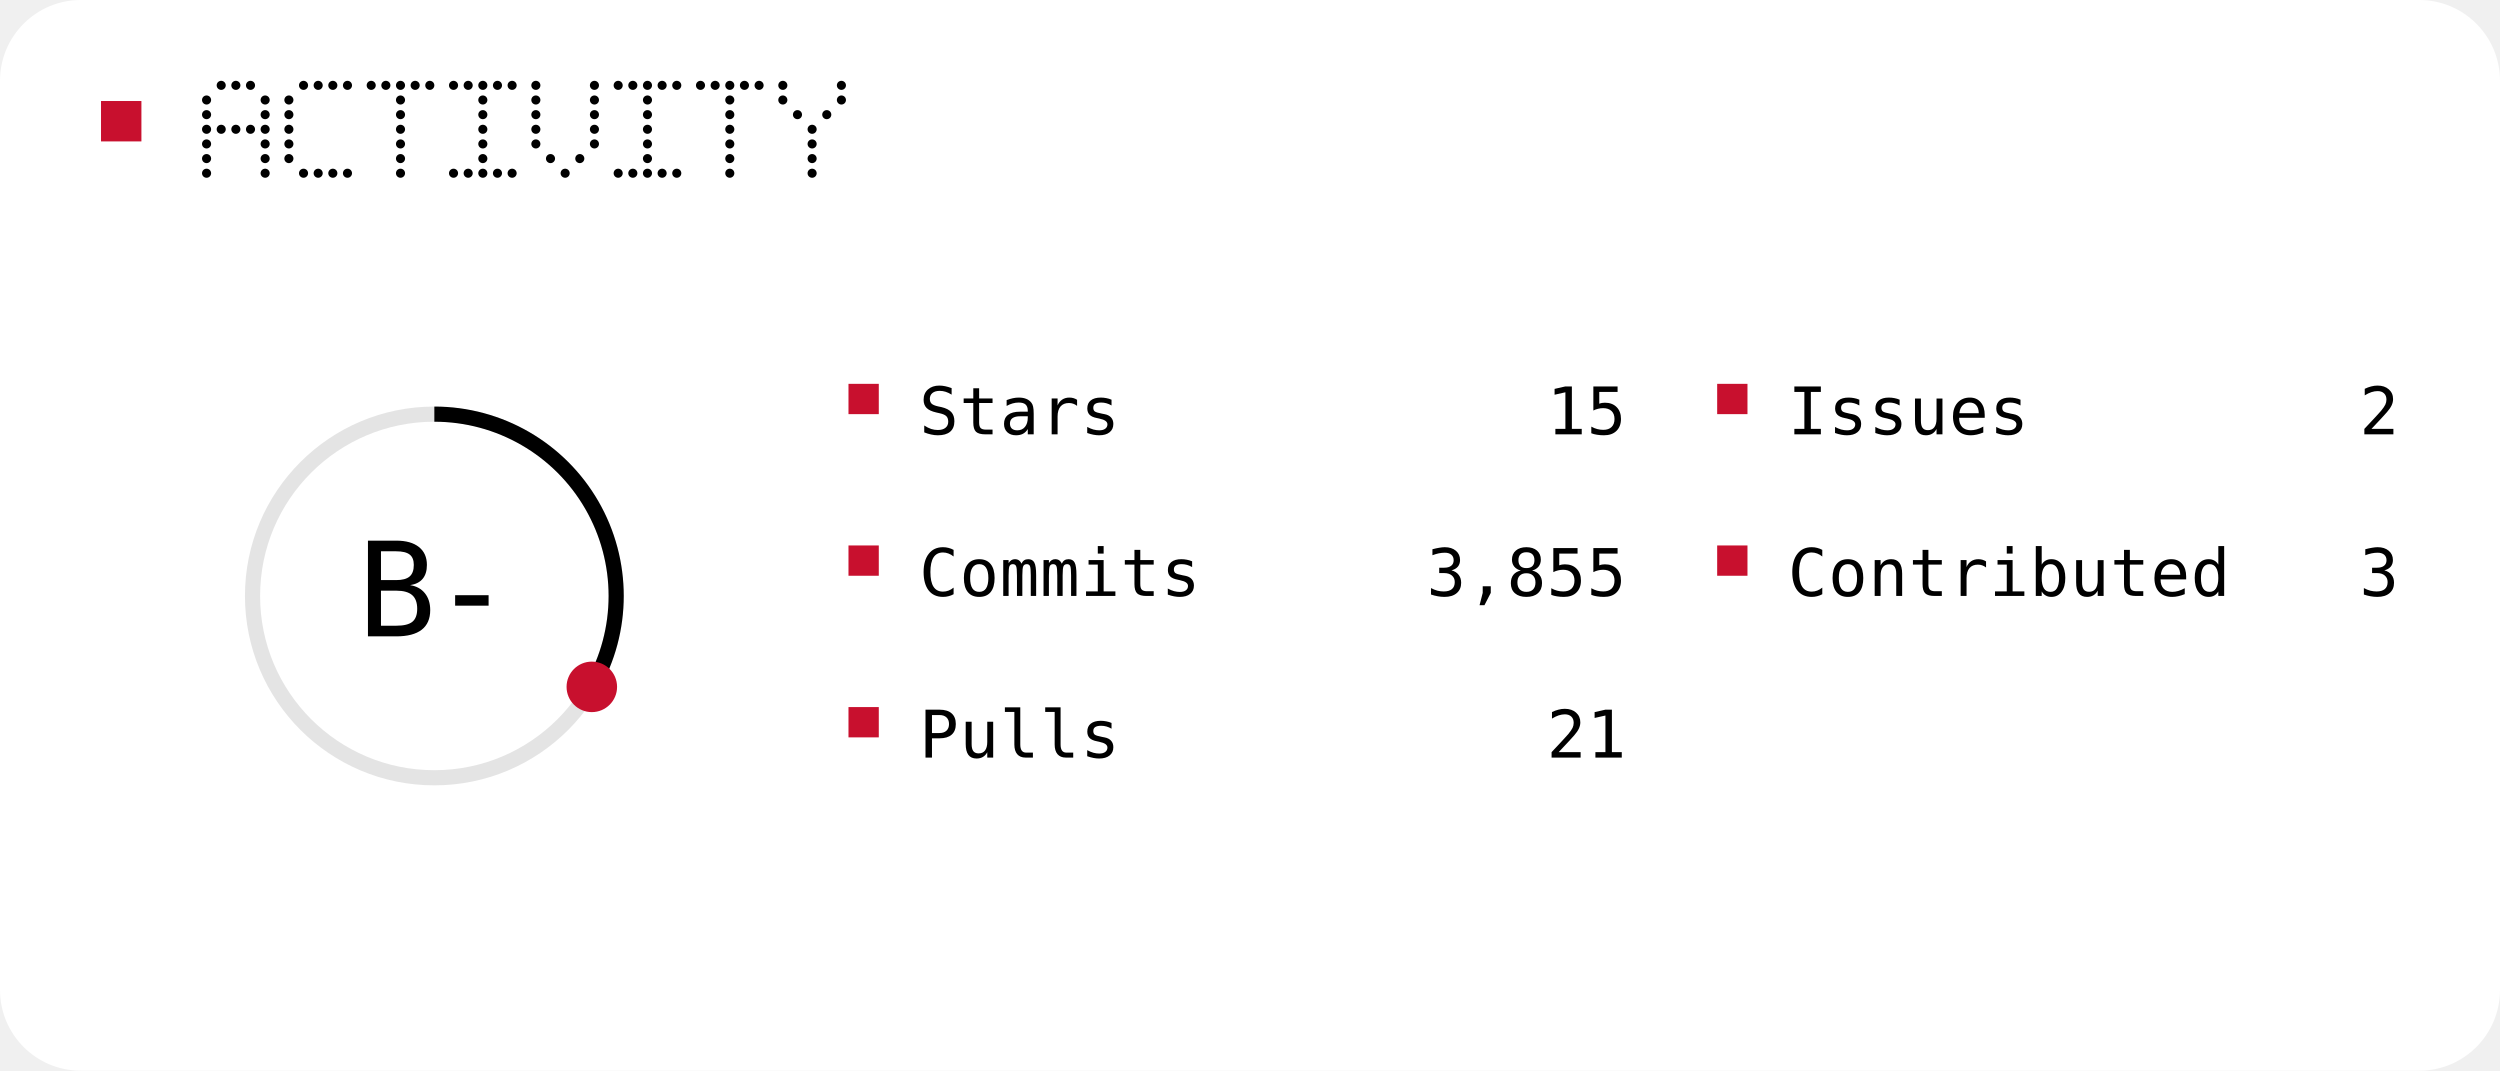
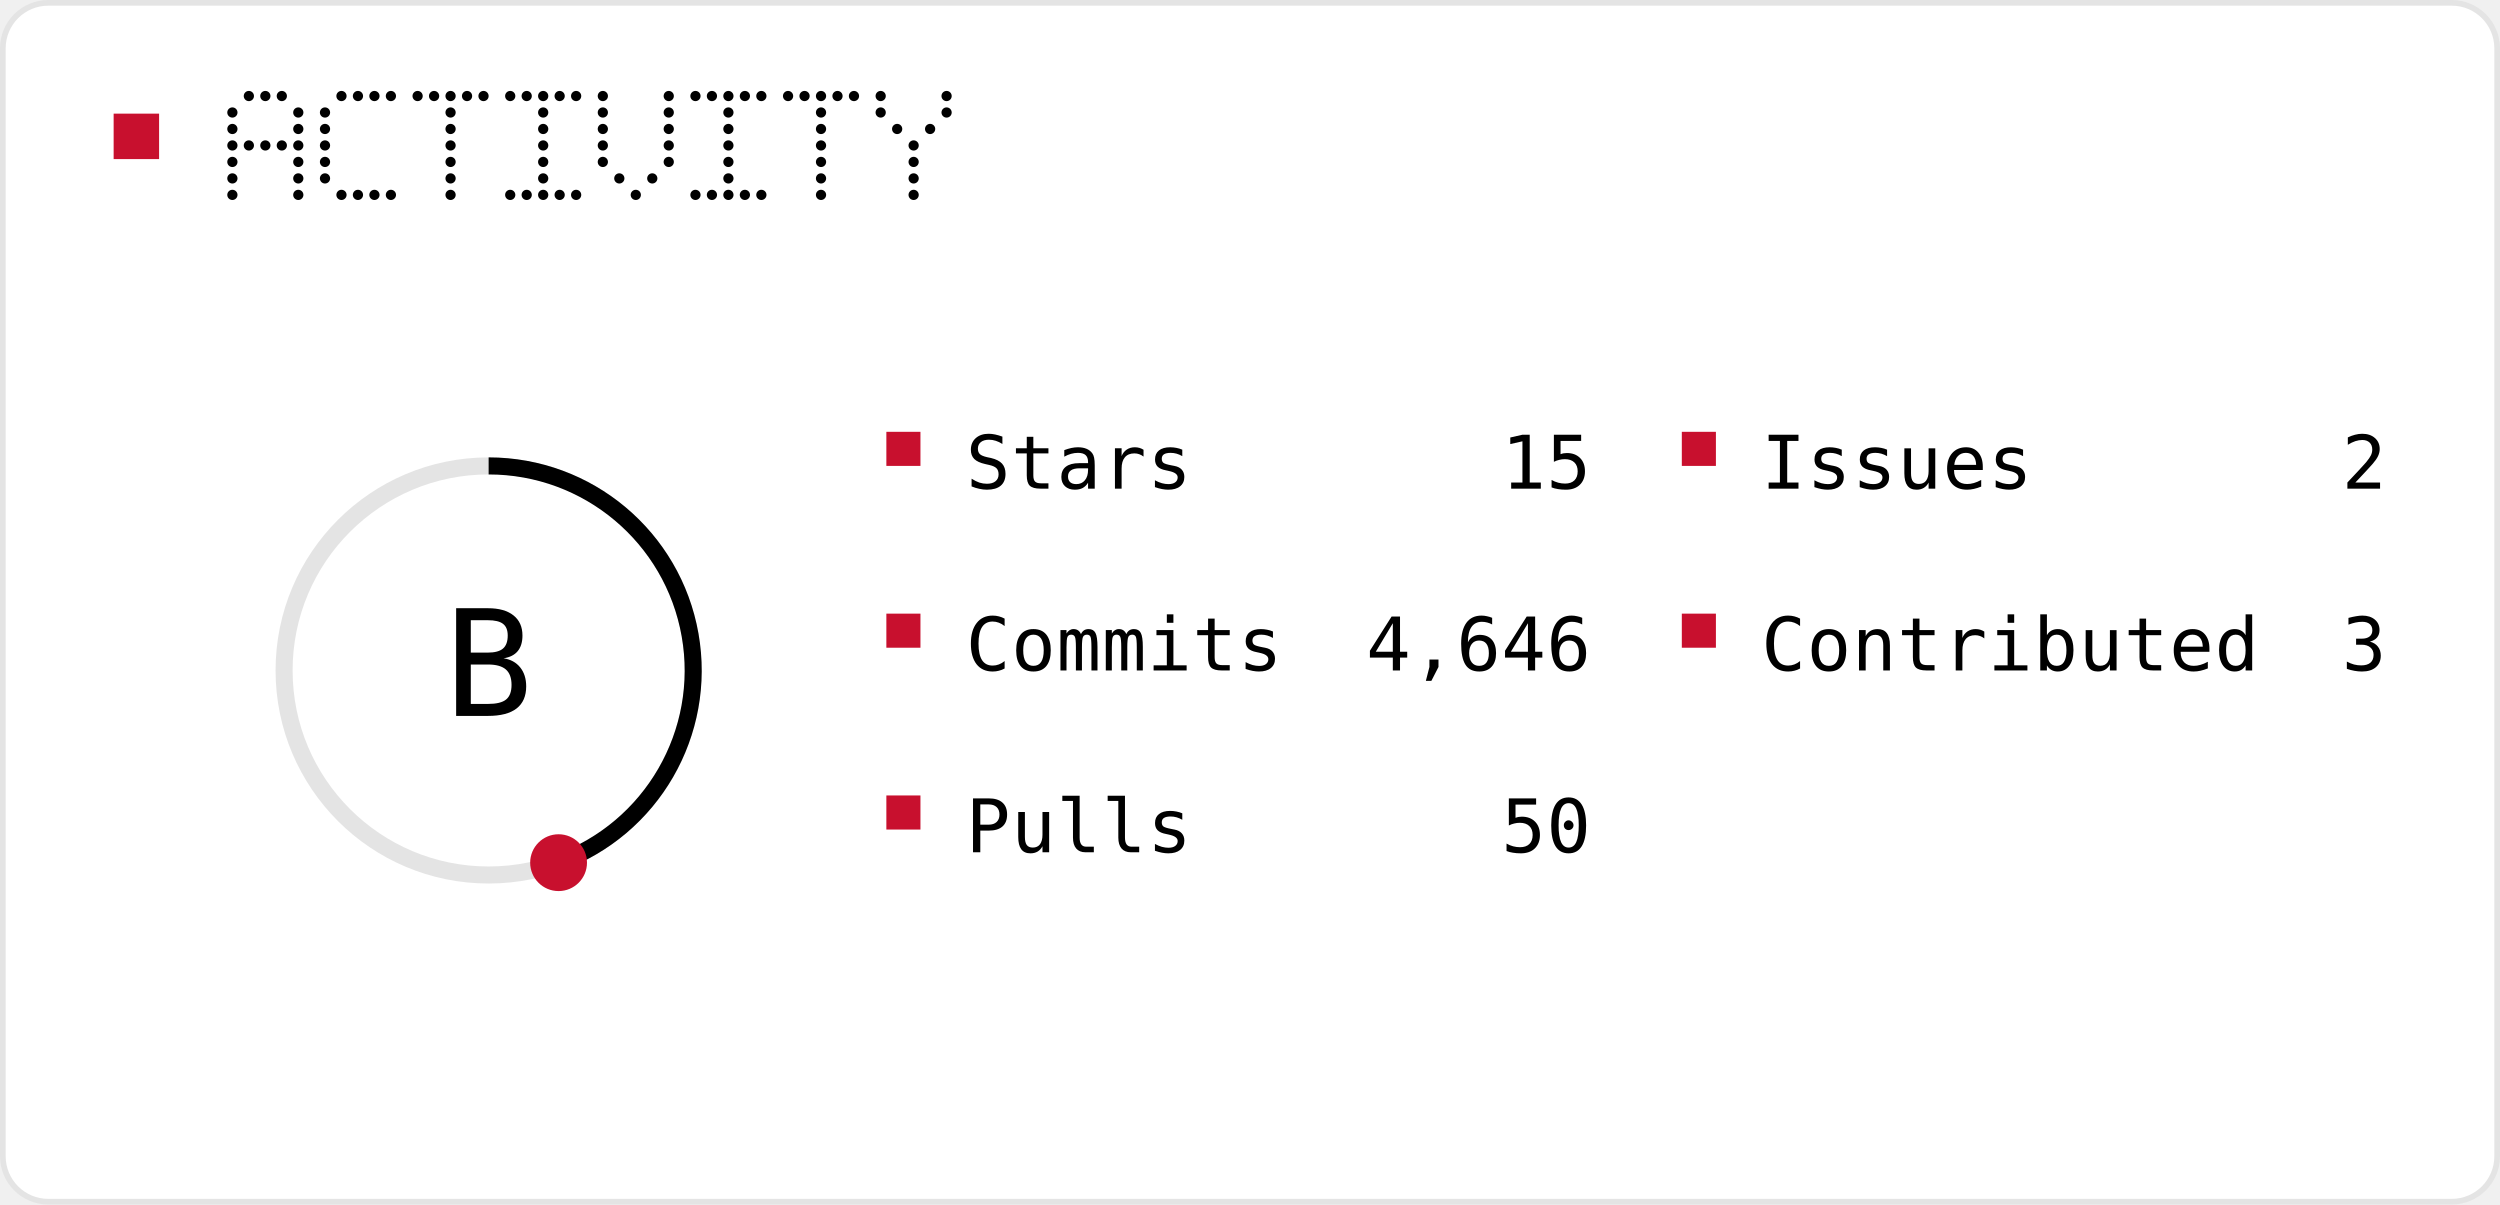
- <svg xmlns="http://www.w3.org/2000/svg" width="495" height="212" viewBox="0 0 495 212" role="img">
-   <rect width="495" height="212" rx="16" fill="#FFFFFF" />
+ <svg xmlns="http://www.w3.org/2000/svg" width="440" height="212" viewBox="0 0 440 212" role="img">
+   <rect x="0.5" y="0.5" width="439" height="211" rx="8" fill="#FFFFFF" stroke="#E4E4E4" />
  <rect x="20" y="20" width="8" height="8" fill="#C8102E" />
  <circle cx="43.8" cy="16.9" r="0.90" fill="#000000" />
  <circle cx="46.7" cy="16.9" r="0.90" fill="#000000" />
  <circle cx="49.6" cy="16.9" r="0.90" fill="#000000" />
  <circle cx="40.9" cy="19.8" r="0.90" fill="#000000" />
  <circle cx="52.5" cy="19.8" r="0.90" fill="#000000" />
  <circle cx="40.9" cy="22.7" r="0.90" fill="#000000" />
  <circle cx="52.5" cy="22.7" r="0.90" fill="#000000" />
  <circle cx="40.9" cy="25.6" r="0.90" fill="#000000" />
  <circle cx="43.8" cy="25.6" r="0.90" fill="#000000" />
  <circle cx="46.7" cy="25.6" r="0.90" fill="#000000" />
  <circle cx="49.6" cy="25.6" r="0.90" fill="#000000" />
  <circle cx="52.5" cy="25.6" r="0.90" fill="#000000" />
  <circle cx="40.9" cy="28.5" r="0.90" fill="#000000" />
  <circle cx="52.5" cy="28.5" r="0.90" fill="#000000" />
  <circle cx="40.9" cy="31.4" r="0.90" fill="#000000" />
  <circle cx="52.5" cy="31.4" r="0.90" fill="#000000" />
  <circle cx="40.9" cy="34.3" r="0.90" fill="#000000" />
  <circle cx="52.5" cy="34.3" r="0.90" fill="#000000" />
  <circle cx="60.1" cy="16.9" r="0.90" fill="#000000" />
  <circle cx="63.0" cy="16.9" r="0.90" fill="#000000" />
  <circle cx="65.9" cy="16.9" r="0.90" fill="#000000" />
  <circle cx="68.8" cy="16.9" r="0.90" fill="#000000" />
  <circle cx="57.2" cy="19.8" r="0.90" fill="#000000" />
  <circle cx="57.2" cy="22.7" r="0.90" fill="#000000" />
  <circle cx="57.2" cy="25.6" r="0.90" fill="#000000" />
  <circle cx="57.2" cy="28.5" r="0.90" fill="#000000" />
  <circle cx="57.2" cy="31.4" r="0.90" fill="#000000" />
  <circle cx="60.1" cy="34.3" r="0.90" fill="#000000" />
  <circle cx="63.0" cy="34.3" r="0.90" fill="#000000" />
  <circle cx="65.9" cy="34.3" r="0.90" fill="#000000" />
  <circle cx="68.8" cy="34.3" r="0.90" fill="#000000" />
  <circle cx="73.5" cy="16.9" r="0.90" fill="#000000" />
  <circle cx="76.4" cy="16.9" r="0.90" fill="#000000" />
  <circle cx="79.3" cy="16.9" r="0.90" fill="#000000" />
  <circle cx="82.2" cy="16.9" r="0.90" fill="#000000" />
  <circle cx="85.1" cy="16.9" r="0.90" fill="#000000" />
  <circle cx="79.3" cy="19.8" r="0.90" fill="#000000" />
  <circle cx="79.3" cy="22.7" r="0.90" fill="#000000" />
  <circle cx="79.3" cy="25.6" r="0.90" fill="#000000" />
  <circle cx="79.3" cy="28.5" r="0.90" fill="#000000" />
  <circle cx="79.3" cy="31.4" r="0.90" fill="#000000" />
  <circle cx="79.3" cy="34.3" r="0.90" fill="#000000" />
  <circle cx="89.8" cy="16.9" r="0.90" fill="#000000" />
  <circle cx="92.7" cy="16.9" r="0.90" fill="#000000" />
  <circle cx="95.6" cy="16.9" r="0.90" fill="#000000" />
  <circle cx="98.5" cy="16.9" r="0.90" fill="#000000" />
  <circle cx="101.4" cy="16.9" r="0.90" fill="#000000" />
  <circle cx="95.6" cy="19.8" r="0.90" fill="#000000" />
  <circle cx="95.6" cy="22.7" r="0.90" fill="#000000" />
  <circle cx="95.6" cy="25.6" r="0.90" fill="#000000" />
  <circle cx="95.6" cy="28.5" r="0.90" fill="#000000" />
  <circle cx="95.6" cy="31.4" r="0.90" fill="#000000" />
  <circle cx="89.8" cy="34.3" r="0.90" fill="#000000" />
  <circle cx="92.7" cy="34.3" r="0.90" fill="#000000" />
  <circle cx="95.6" cy="34.3" r="0.90" fill="#000000" />
  <circle cx="98.5" cy="34.3" r="0.90" fill="#000000" />
  <circle cx="101.4" cy="34.3" r="0.90" fill="#000000" />
  <circle cx="106.1" cy="16.9" r="0.90" fill="#000000" />
  <circle cx="117.7" cy="16.9" r="0.90" fill="#000000" />
  <circle cx="106.1" cy="19.8" r="0.90" fill="#000000" />
  <circle cx="117.7" cy="19.8" r="0.90" fill="#000000" />
  <circle cx="106.1" cy="22.7" r="0.90" fill="#000000" />
  <circle cx="117.7" cy="22.7" r="0.90" fill="#000000" />
  <circle cx="106.1" cy="25.6" r="0.90" fill="#000000" />
  <circle cx="117.7" cy="25.6" r="0.90" fill="#000000" />
  <circle cx="106.1" cy="28.5" r="0.90" fill="#000000" />
  <circle cx="117.7" cy="28.5" r="0.90" fill="#000000" />
  <circle cx="109.0" cy="31.4" r="0.90" fill="#000000" />
  <circle cx="114.8" cy="31.4" r="0.90" fill="#000000" />
  <circle cx="111.9" cy="34.3" r="0.90" fill="#000000" />
  <circle cx="122.4" cy="16.9" r="0.90" fill="#000000" />
  <circle cx="125.3" cy="16.9" r="0.90" fill="#000000" />
  <circle cx="128.2" cy="16.9" r="0.90" fill="#000000" />
  <circle cx="131.1" cy="16.9" r="0.90" fill="#000000" />
  <circle cx="134.0" cy="16.9" r="0.90" fill="#000000" />
  <circle cx="128.2" cy="19.8" r="0.90" fill="#000000" />
  <circle cx="128.2" cy="22.7" r="0.90" fill="#000000" />
  <circle cx="128.2" cy="25.6" r="0.90" fill="#000000" />
  <circle cx="128.2" cy="28.5" r="0.90" fill="#000000" />
  <circle cx="128.2" cy="31.4" r="0.90" fill="#000000" />
  <circle cx="122.4" cy="34.3" r="0.90" fill="#000000" />
  <circle cx="125.3" cy="34.3" r="0.90" fill="#000000" />
  <circle cx="128.2" cy="34.3" r="0.90" fill="#000000" />
  <circle cx="131.1" cy="34.3" r="0.90" fill="#000000" />
  <circle cx="134.0" cy="34.3" r="0.90" fill="#000000" />
  <circle cx="138.7" cy="16.9" r="0.90" fill="#000000" />
  <circle cx="141.6" cy="16.9" r="0.90" fill="#000000" />
  <circle cx="144.5" cy="16.9" r="0.90" fill="#000000" />
  <circle cx="147.4" cy="16.9" r="0.90" fill="#000000" />
  <circle cx="150.3" cy="16.9" r="0.90" fill="#000000" />
  <circle cx="144.5" cy="19.8" r="0.90" fill="#000000" />
  <circle cx="144.5" cy="22.7" r="0.90" fill="#000000" />
  <circle cx="144.5" cy="25.6" r="0.90" fill="#000000" />
  <circle cx="144.5" cy="28.5" r="0.90" fill="#000000" />
  <circle cx="144.5" cy="31.4" r="0.90" fill="#000000" />
  <circle cx="144.5" cy="34.3" r="0.90" fill="#000000" />
  <circle cx="155.0" cy="16.9" r="0.90" fill="#000000" />
  <circle cx="166.6" cy="16.9" r="0.90" fill="#000000" />
  <circle cx="155.0" cy="19.8" r="0.90" fill="#000000" />
  <circle cx="166.6" cy="19.8" r="0.90" fill="#000000" />
  <circle cx="157.9" cy="22.7" r="0.90" fill="#000000" />
  <circle cx="163.7" cy="22.7" r="0.90" fill="#000000" />
  <circle cx="160.8" cy="25.6" r="0.90" fill="#000000" />
  <circle cx="160.8" cy="28.5" r="0.90" fill="#000000" />
  <circle cx="160.8" cy="31.4" r="0.90" fill="#000000" />
  <circle cx="160.8" cy="34.3" r="0.90" fill="#000000" />
  <circle cx="86.0" cy="118.0" r="36" fill="none" stroke="#E4E4E4" stroke-width="3" />
-   <path d="M 86.00 82.00 A 36 36 0 0 1 117.18 136.00" fill="none" stroke="#000000" stroke-width="3" />
-   <circle cx="117.18" cy="136.00" r="5" fill="#C8102E" />
-   <text x="86" y="126" fill="#000000" text-anchor="middle" font-family="ui-monospace, Geist Mono, monospace" font-size="26" letter-spacing="-0.8" dominant-baseline="auto">B-</text>
-   <rect x="168" y="76" width="6" height="6" fill="#C8102E" />
-   <text x="182" y="86" fill="#000000" text-anchor="start" font-family="ui-monospace, Geist Mono, monospace" font-size="13" letter-spacing="0.15" dominant-baseline="auto">Stars</text>
-   <text x="322" y="86" fill="#000000" text-anchor="end" font-family="ui-monospace, Geist Mono, monospace" font-size="13" letter-spacing="0.1" dominant-baseline="auto">15</text>
-   <rect x="168" y="108" width="6" height="6" fill="#C8102E" />
-   <text x="182" y="118" fill="#000000" text-anchor="start" font-family="ui-monospace, Geist Mono, monospace" font-size="13" letter-spacing="0.15" dominant-baseline="auto">Commits</text>
-   <text x="322" y="118" fill="#000000" text-anchor="end" font-family="ui-monospace, Geist Mono, monospace" font-size="13" letter-spacing="0.1" dominant-baseline="auto">3,855</text>
-   <rect x="168" y="140" width="6" height="6" fill="#C8102E" />
-   <text x="182" y="150" fill="#000000" text-anchor="start" font-family="ui-monospace, Geist Mono, monospace" font-size="13" letter-spacing="0.15" dominant-baseline="auto">Pulls</text>
-   <text x="322" y="150" fill="#000000" text-anchor="end" font-family="ui-monospace, Geist Mono, monospace" font-size="13" letter-spacing="0.1" dominant-baseline="auto">21</text>
-   <rect x="340" y="76" width="6" height="6" fill="#C8102E" />
-   <text x="354" y="86" fill="#000000" text-anchor="start" font-family="ui-monospace, Geist Mono, monospace" font-size="13" letter-spacing="0.15" dominant-baseline="auto">Issues</text>
-   <text x="475" y="86" fill="#000000" text-anchor="end" font-family="ui-monospace, Geist Mono, monospace" font-size="13" letter-spacing="0.1" dominant-baseline="auto">2</text>
-   <rect x="340" y="108" width="6" height="6" fill="#C8102E" />
-   <text x="354" y="118" fill="#000000" text-anchor="start" font-family="ui-monospace, Geist Mono, monospace" font-size="13" letter-spacing="0.15" dominant-baseline="auto">Contributed</text>
-   <text x="475" y="118" fill="#000000" text-anchor="end" font-family="ui-monospace, Geist Mono, monospace" font-size="13" letter-spacing="0.1" dominant-baseline="auto">3</text>
+   <path d="M 86.00 82.00 A 36 36 0 0 1 98.31 151.83" fill="none" stroke="#000000" stroke-width="3" />
+   <circle cx="98.31" cy="151.83" r="5" fill="#C8102E" />
+   <text x="86" y="126" fill="#000000" text-anchor="middle" font-family="ui-monospace, Geist Mono, monospace" font-size="26" letter-spacing="-0.8" dominant-baseline="auto">B</text>
+   <rect x="156" y="76" width="6" height="6" fill="#C8102E" />
+   <text x="170" y="86" fill="#000000" text-anchor="start" font-family="ui-monospace, Geist Mono, monospace" font-size="13" letter-spacing="0.15" dominant-baseline="auto">Stars</text>
+   <text x="280.0" y="86" fill="#000000" text-anchor="end" font-family="ui-monospace, Geist Mono, monospace" font-size="13" letter-spacing="0.1" dominant-baseline="auto">15</text>
+   <rect x="156" y="108" width="6" height="6" fill="#C8102E" />
+   <text x="170" y="118" fill="#000000" text-anchor="start" font-family="ui-monospace, Geist Mono, monospace" font-size="13" letter-spacing="0.15" dominant-baseline="auto">Commits</text>
+   <text x="280.0" y="118" fill="#000000" text-anchor="end" font-family="ui-monospace, Geist Mono, monospace" font-size="13" letter-spacing="0.1" dominant-baseline="auto">4,646</text>
+   <rect x="156" y="140" width="6" height="6" fill="#C8102E" />
+   <text x="170" y="150" fill="#000000" text-anchor="start" font-family="ui-monospace, Geist Mono, monospace" font-size="13" letter-spacing="0.15" dominant-baseline="auto">Pulls</text>
+   <text x="280.0" y="150" fill="#000000" text-anchor="end" font-family="ui-monospace, Geist Mono, monospace" font-size="13" letter-spacing="0.1" dominant-baseline="auto">50</text>
+   <rect x="296.0" y="76" width="6" height="6" fill="#C8102E" />
+   <text x="310.0" y="86" fill="#000000" text-anchor="start" font-family="ui-monospace, Geist Mono, monospace" font-size="13" letter-spacing="0.15" dominant-baseline="auto">Issues</text>
+   <text x="420" y="86" fill="#000000" text-anchor="end" font-family="ui-monospace, Geist Mono, monospace" font-size="13" letter-spacing="0.1" dominant-baseline="auto">2</text>
+   <rect x="296.0" y="108" width="6" height="6" fill="#C8102E" />
+   <text x="310.0" y="118" fill="#000000" text-anchor="start" font-family="ui-monospace, Geist Mono, monospace" font-size="13" letter-spacing="0.15" dominant-baseline="auto">Contributed</text>
+   <text x="420" y="118" fill="#000000" text-anchor="end" font-family="ui-monospace, Geist Mono, monospace" font-size="13" letter-spacing="0.1" dominant-baseline="auto">3</text>
</svg>
